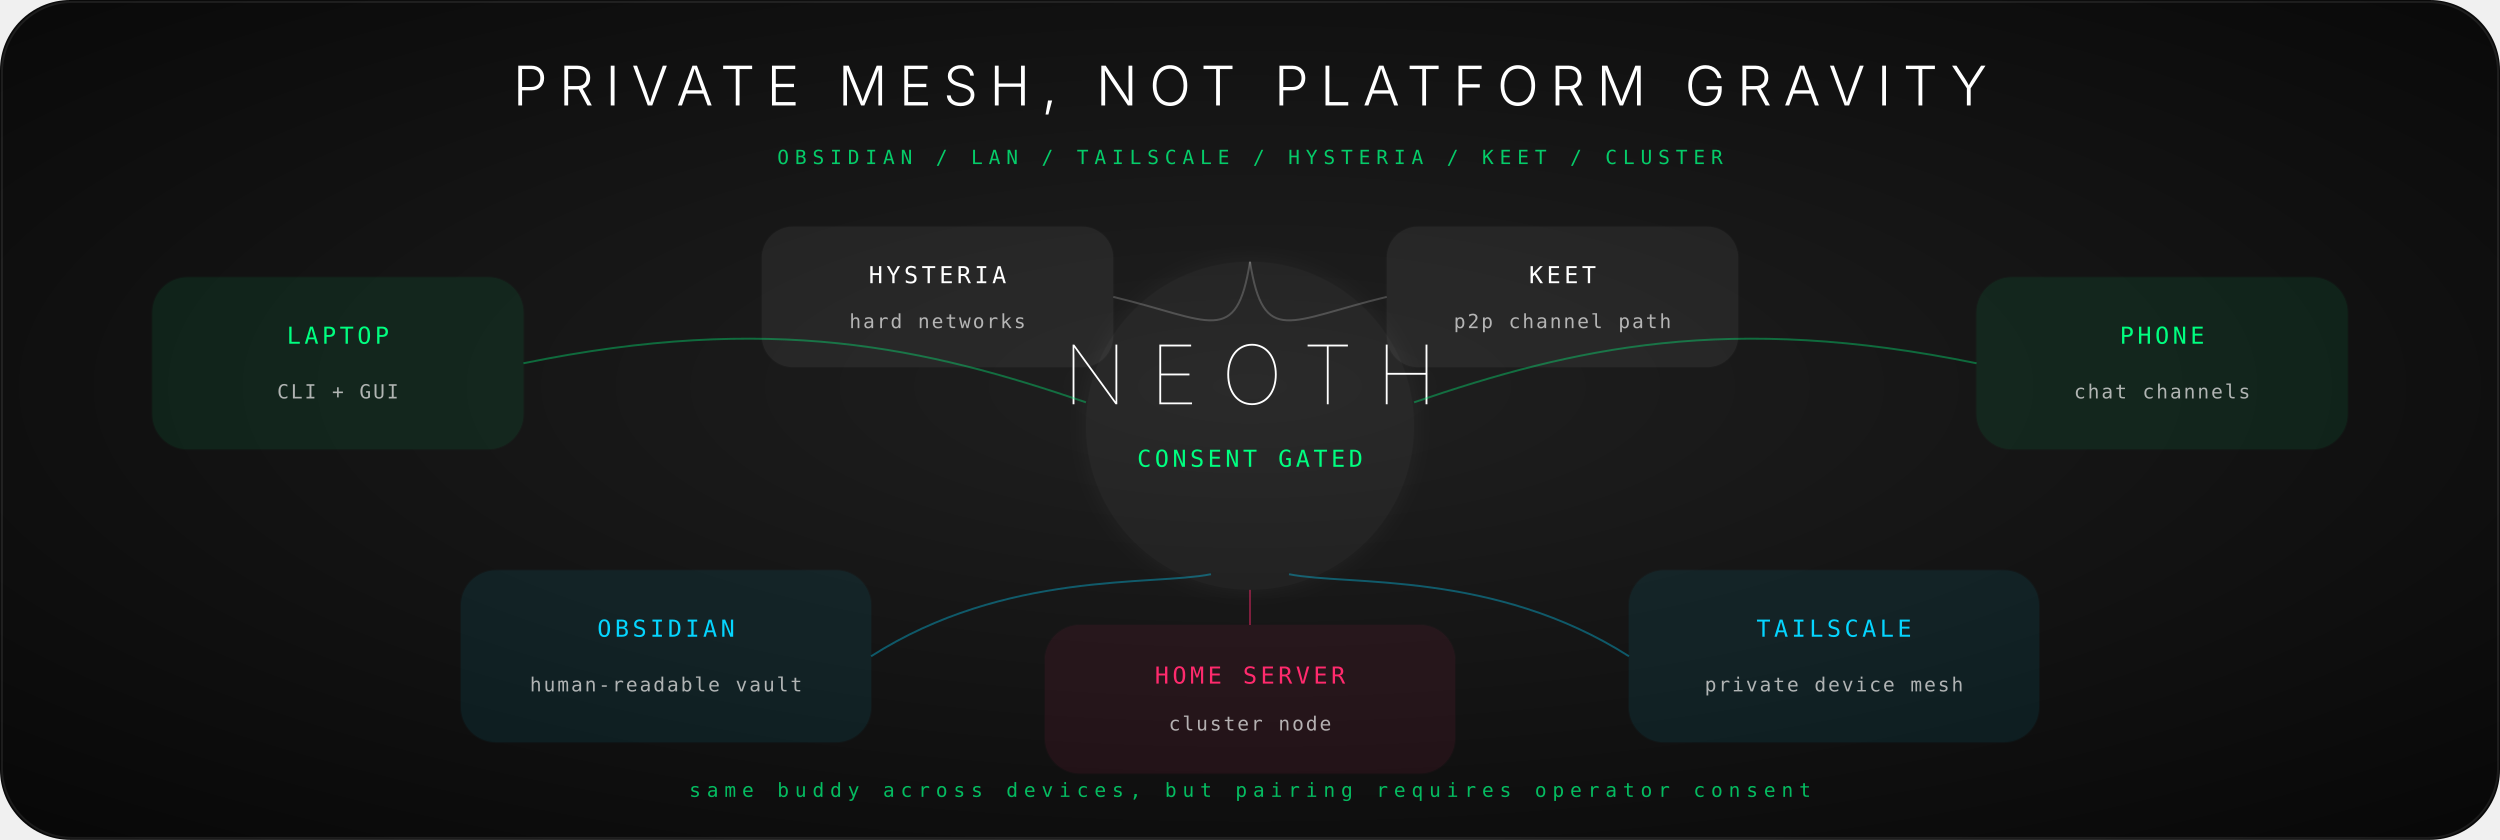
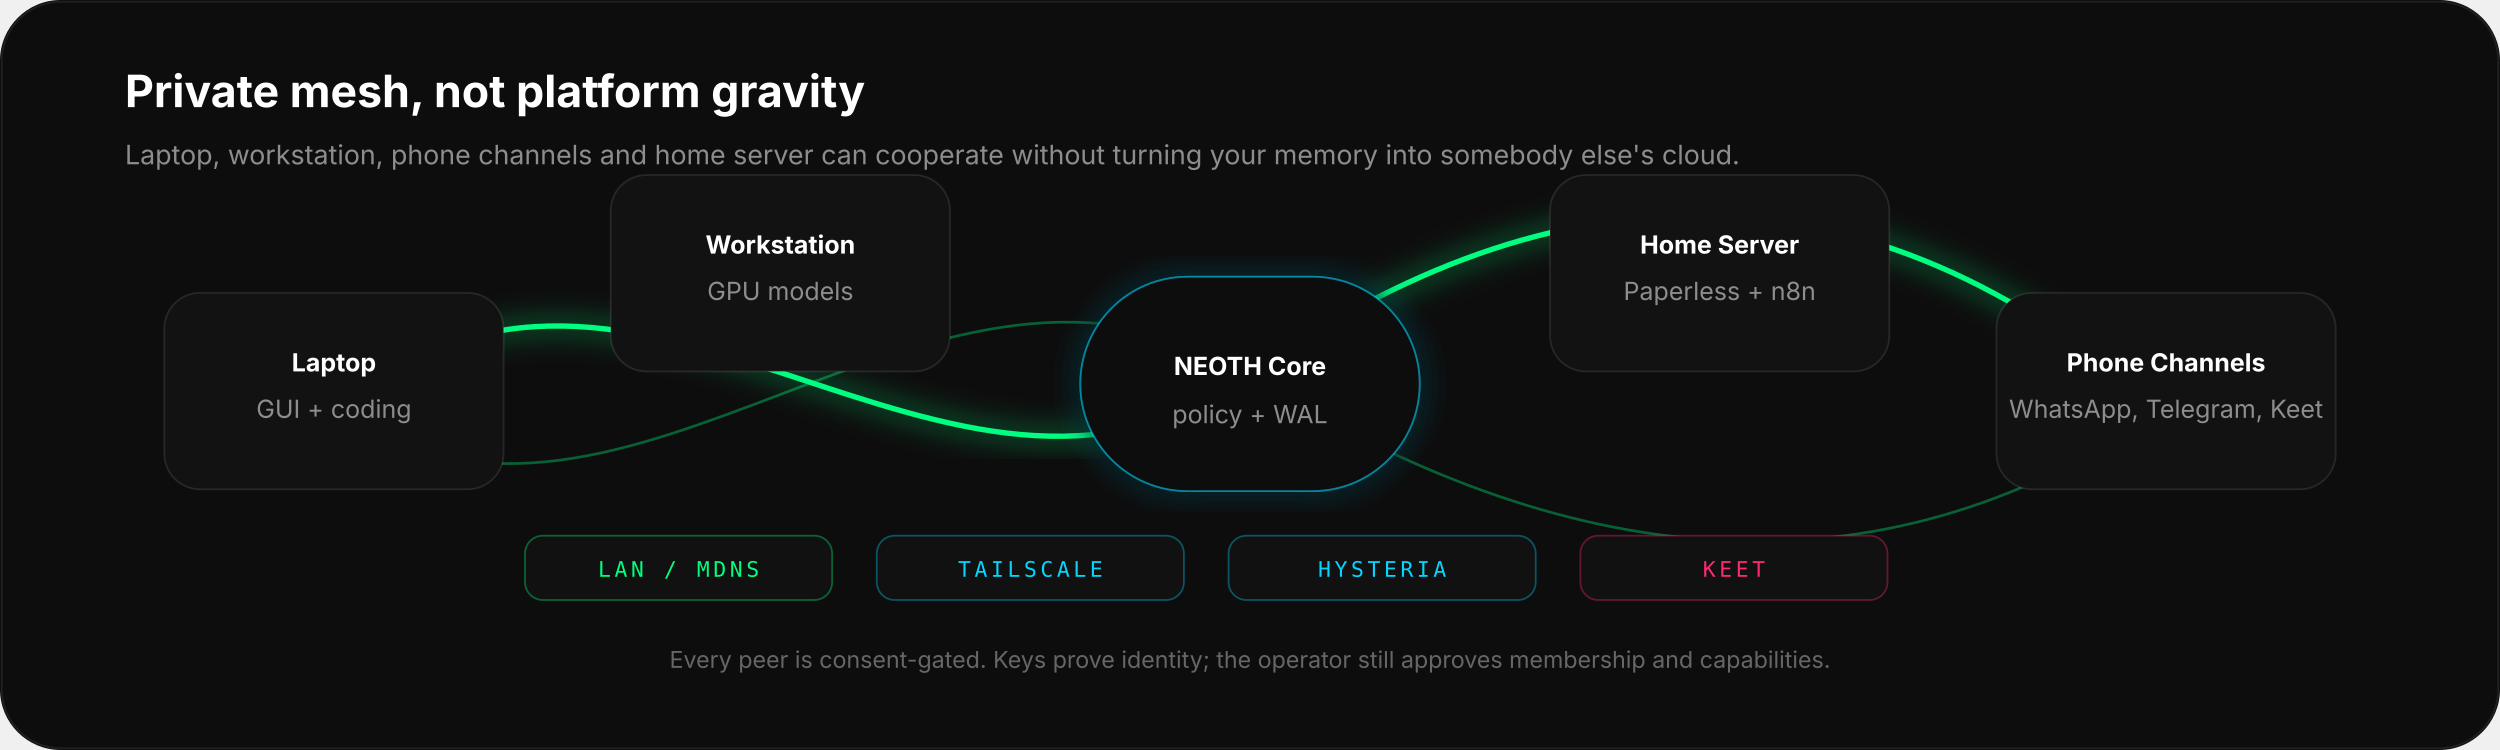
- <svg xmlns="http://www.w3.org/2000/svg" viewBox="0 0 1280 430" width="1280" height="430" preserveAspectRatio="xMidYMid meet" role="img" aria-label="NEOTH private mesh Obsidian Tailscale Hysteria Keet cluster">
+ <svg xmlns="http://www.w3.org/2000/svg" width="1400" height="420" viewBox="0 0 1400 420" fill="none" role="img" aria-labelledby="title desc">
  <defs>
-     <radialGradient id="bg" cx="50%" cy="46%" r="74%">
-       <stop offset="0%" stop-color="#202020" />
-       <stop offset="100%" stop-color="#070707" />
-     </radialGradient>
-     <filter id="glow" x="-30%" y="-30%" width="160%" height="160%">
-       <feGaussianBlur stdDeviation="5" result="b" />
+     <linearGradient id="mesh" x1="100" y1="210" x2="1300" y2="210">
+       <stop offset="0" stop-color="#00ff80" />
+       <stop offset=".5" stop-color="#05d5ff" />
+       <stop offset="1" stop-color="#ff2a6d" />
+     </linearGradient>
+     <filter id="glow">
+       <feGaussianBlur stdDeviation="8" result="b" />
      <feMerge>
        <feMergeNode in="b" />
        <feMergeNode in="SourceGraphic" />
      </feMerge>
    </filter>
    <style>
-       .sans { font-family: -apple-system, BlinkMacSystemFont, "SF Pro Display", "Segoe UI", system-ui, sans-serif; }
-       .mono { font-family: "JetBrains Mono", "SF Mono", Consolas, monospace; }
-       .title { font-size: 28px; font-weight: 300; letter-spacing: 6px; fill: #fff; }
-       .label { font-size: 12px; letter-spacing: 1.8px; }
-       .small { font-size: 10px; letter-spacing: 1px; fill: #d8d8d8; opacity: .8; }
+       .sans{font-family:Inter,ui-sans-serif,system-ui,-apple-system,Segoe UI,sans-serif}
+       .mono{font-family:ui-monospace,SFMono-Regular,Menlo,Consolas,monospace}
+       .node{fill:#121212;stroke:white;stroke-opacity:.1}
    </style>
  </defs>
-   <rect width="1280" height="430" rx="36" fill="url(#bg)" />
-   <rect x="1" y="1" width="1278" height="428" rx="36" fill="none" stroke="#fff" stroke-opacity=".08" />
-   <text x="640" y="54" class="sans title" text-anchor="middle">PRIVATE MESH, NOT PLATFORM GRAVITY</text>
-   <text x="640" y="84" class="mono" font-size="10" letter-spacing="3" fill="#00ff80" text-anchor="middle" opacity=".78">OBSIDIAN / LAN / TAILSCALE / HYSTERIA / KEET / CLUSTER</text>
-   <circle cx="640" cy="218" r="84" fill="#fff" opacity=".045" stroke="#fff" stroke-opacity=".16" filter="url(#glow)" />
-   <text x="640" y="207" class="sans" font-size="42" font-weight="100" letter-spacing="12" fill="#fff" text-anchor="middle">NEOTH</text>
-   <text x="640" y="239" class="mono label" fill="#00ff80" text-anchor="middle">CONSENT GATED</text>
-   <g class="mono" text-anchor="middle">
-     <rect x="78" y="142" width="190" height="88" rx="18" fill="#00ff80" opacity=".075" stroke="#00ff80" stroke-opacity=".32" />
-     <text x="173" y="176" class="label" fill="#00ff80">LAPTOP</text>
-     <text x="173" y="204" class="small">CLI + GUI</text>
-     <rect x="236" y="292" width="210" height="88" rx="18" fill="#05d5ff" opacity=".075" stroke="#05d5ff" stroke-opacity=".32" />
-     <text x="341" y="326" class="label" fill="#05d5ff">OBSIDIAN</text>
-     <text x="341" y="354" class="small">human-readable vault</text>
-     <rect x="535" y="320" width="210" height="76" rx="18" fill="#ff2a6d" opacity=".075" stroke="#ff2a6d" stroke-opacity=".32" />
-     <text x="640" y="350" class="label" fill="#ff2a6d">HOME SERVER</text>
-     <text x="640" y="374" class="small">cluster node</text>
-     <rect x="834" y="292" width="210" height="88" rx="18" fill="#05d5ff" opacity=".075" stroke="#05d5ff" stroke-opacity=".32" />
-     <text x="939" y="326" class="label" fill="#05d5ff">TAILSCALE</text>
-     <text x="939" y="354" class="small">private device mesh</text>
-     <rect x="1012" y="142" width="190" height="88" rx="18" fill="#00ff80" opacity=".075" stroke="#00ff80" stroke-opacity=".32" />
-     <text x="1107" y="176" class="label" fill="#00ff80">PHONE</text>
-     <text x="1107" y="204" class="small">chat channels</text>
-     <rect x="390" y="116" width="180" height="72" rx="16" fill="#fff" opacity=".055" stroke="#fff" stroke-opacity=".18" />
-     <text x="480" y="145" class="label" fill="#fff">HYSTERIA</text>
-     <text x="480" y="168" class="small">hard networks</text>
-     <rect x="710" y="116" width="180" height="72" rx="16" fill="#fff" opacity=".055" stroke="#fff" stroke-opacity=".18" />
-     <text x="800" y="145" class="label" fill="#fff">KEET</text>
-     <text x="800" y="168" class="small">p2p channel path</text>
+   <rect width="1400" height="420" rx="34" fill="#0d0d0d" />
+   <rect x="1" y="1" width="1398" height="418" rx="33" stroke="white" stroke-opacity=".08" />
+   <text x="70" y="60" fill="white" class="sans" font-size="25" font-weight="700">Private mesh, not platform gravity</text>
+   <text x="70" y="92" fill="#8d8d8d" class="sans" font-size="15">Laptop, workstation, phone channels and home server can cooperate without turning your memory into somebody else's cloud.</text>
+   <path d="M190 230 C355 85 530 330 700 210 S1045 85 1210 230" stroke="url(#mesh)" stroke-width="3" filter="url(#glow)" />
+   <path d="M190 230 C350 340 525 100 700 210 S1050 340 1210 230" stroke="url(#mesh)" stroke-width="1.5" opacity=".35" />
+   <g class="sans" font-size="14">
+     <g transform="translate(92 164)">
+       <rect class="node" width="190" height="110" rx="20" stroke="#00ff80" stroke-opacity=".38" />
+       <text x="95" y="44" text-anchor="middle" fill="white" font-weight="700">Laptop</text>
+       <text x="95" y="70" text-anchor="middle" fill="#8d8d8d">GUI + coding</text>
+     </g>
+     <g transform="translate(342 98)">
+       <rect class="node" width="190" height="110" rx="20" stroke="#00ff80" stroke-opacity=".38" />
+       <text x="95" y="44" text-anchor="middle" fill="white" font-weight="700">Workstation</text>
+       <text x="95" y="70" text-anchor="middle" fill="#8d8d8d">GPU models</text>
+     </g>
+     <g transform="translate(605 155)">
+       <rect width="190" height="120" rx="60" fill="#0b0b0b" stroke="#05d5ff" stroke-opacity=".55" filter="url(#glow)" />
+       <text x="95" y="55" text-anchor="middle" fill="white" font-weight="700">NEOTH Core</text>
+       <text x="95" y="82" text-anchor="middle" fill="#8d8d8d">policy + WAL</text>
+     </g>
+     <g transform="translate(868 98)">
+       <rect class="node" width="190" height="110" rx="20" stroke="#05d5ff" stroke-opacity=".38" />
+       <text x="95" y="44" text-anchor="middle" fill="white" font-weight="700">Home Server</text>
+       <text x="95" y="70" text-anchor="middle" fill="#8d8d8d">Paperless + n8n</text>
+     </g>
+     <g transform="translate(1118 164)">
+       <rect class="node" width="190" height="110" rx="20" stroke="#ff2a6d" stroke-opacity=".38" />
+       <text x="95" y="44" text-anchor="middle" fill="white" font-weight="700">Phone Channels</text>
+       <text x="95" y="70" text-anchor="middle" fill="#8d8d8d">WhatsApp, Telegram, Keet</text>
+     </g>
  </g>
-   <path d="M268,186 C395,160 474,178 556,206" fill="none" stroke="#00ff80" stroke-opacity=".36" />
-   <path d="M1012,186 C885,160 806,178 724,206" fill="none" stroke="#00ff80" stroke-opacity=".36" />
-   <path d="M446,336 C515,292 590,300 620,294" fill="none" stroke="#05d5ff" stroke-opacity=".36" />
-   <path d="M834,336 C765,292 690,300 660,294" fill="none" stroke="#05d5ff" stroke-opacity=".36" />
-   <path d="M570,152 C620,164 633,178 640,134" fill="none" stroke="#fff" stroke-opacity=".2" />
-   <path d="M710,152 C660,164 647,178 640,134" fill="none" stroke="#fff" stroke-opacity=".2" />
-   <path d="M640,302 L640,320" stroke="#ff2a6d" stroke-opacity=".45" />
-   <text x="640" y="408" class="mono" font-size="10" letter-spacing="3" fill="#00ff80" opacity=".72" text-anchor="middle">same buddy across devices, but pairing requires operator consent</text>
+   <g class="mono" font-size="12" letter-spacing="2">
+     <rect x="294" y="300" width="172" height="36" rx="10" fill="#111" stroke="#00ff80" stroke-opacity=".35" />
+     <text x="380" y="323" text-anchor="middle" fill="#00ff80">LAN / MDNS</text>
+     <rect x="491" y="300" width="172" height="36" rx="10" fill="#111" stroke="#05d5ff" stroke-opacity=".35" />
+     <text x="577" y="323" text-anchor="middle" fill="#05d5ff">TAILSCALE</text>
+     <rect x="688" y="300" width="172" height="36" rx="10" fill="#111" stroke="#05d5ff" stroke-opacity=".35" />
+     <text x="774" y="323" text-anchor="middle" fill="#05d5ff">HYSTERIA</text>
+     <rect x="885" y="300" width="172" height="36" rx="10" fill="#111" stroke="#ff2a6d" stroke-opacity=".35" />
+     <text x="971" y="323" text-anchor="middle" fill="#ff2a6d">KEET</text>
+   </g>
+   <text x="700" y="374" text-anchor="middle" fill="#666" class="sans" font-size="13">Every peer is consent-gated. Keys prove identity; the operator still approves membership and capabilities.</text>
</svg>
